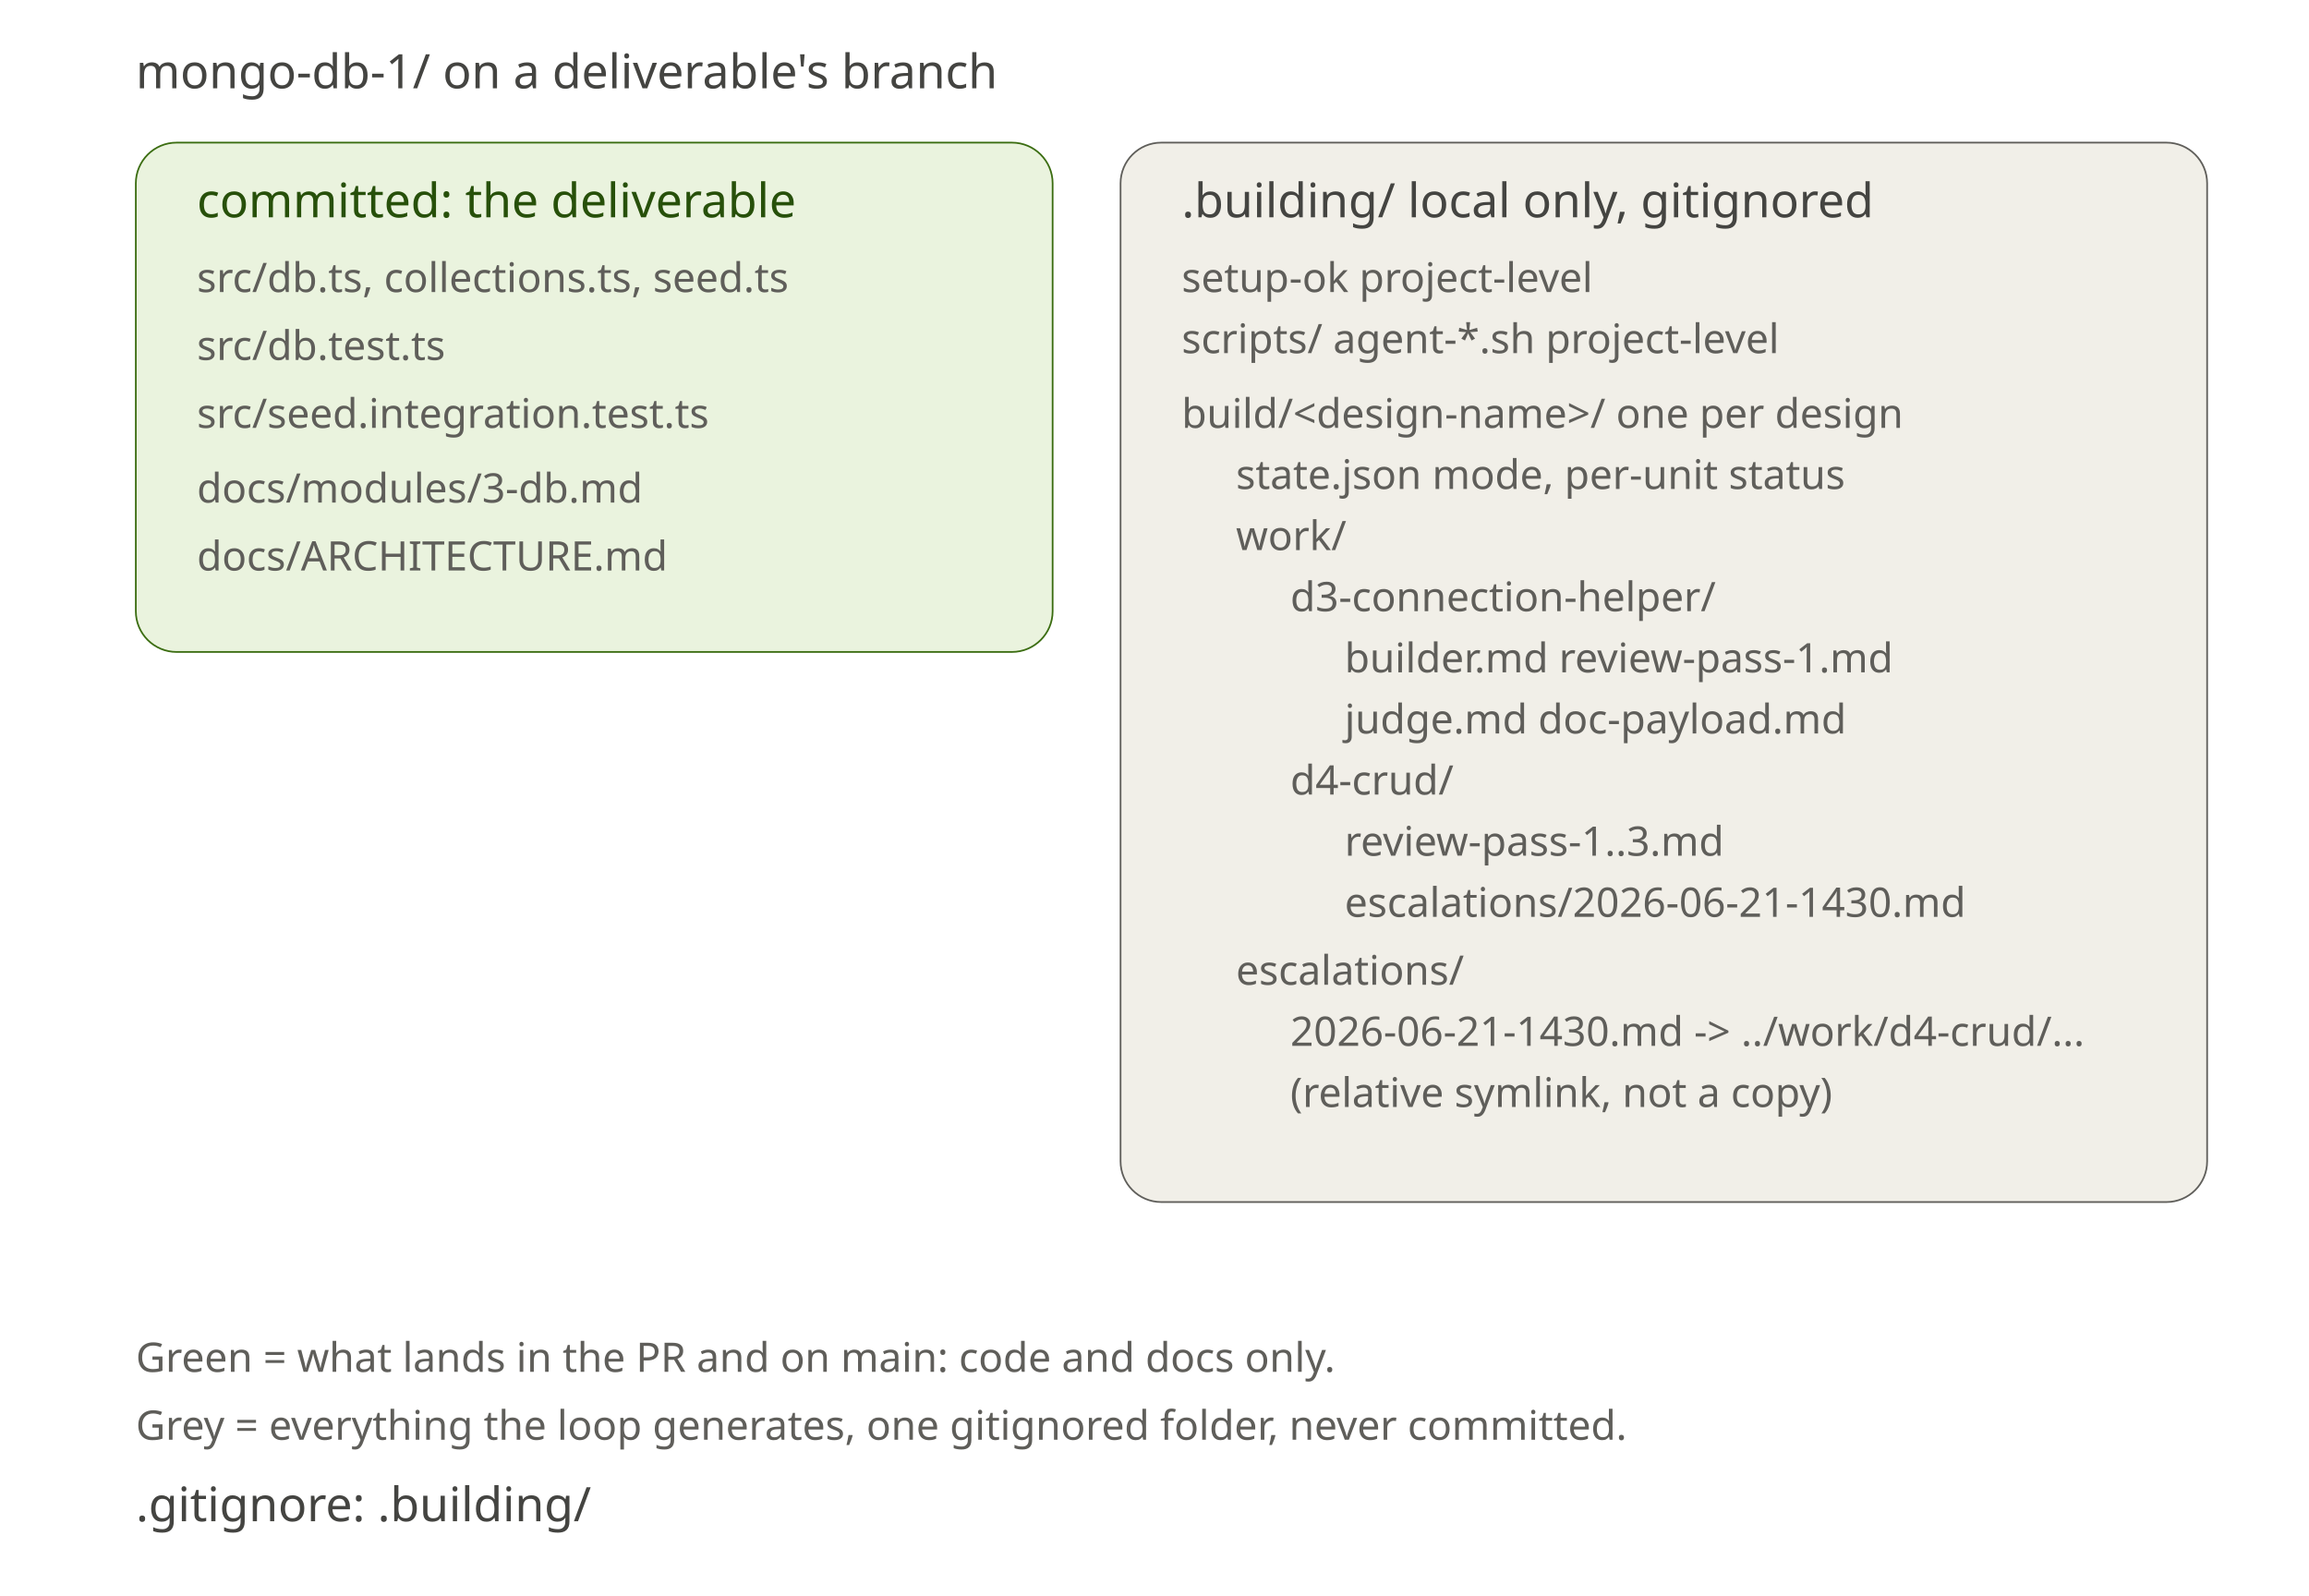
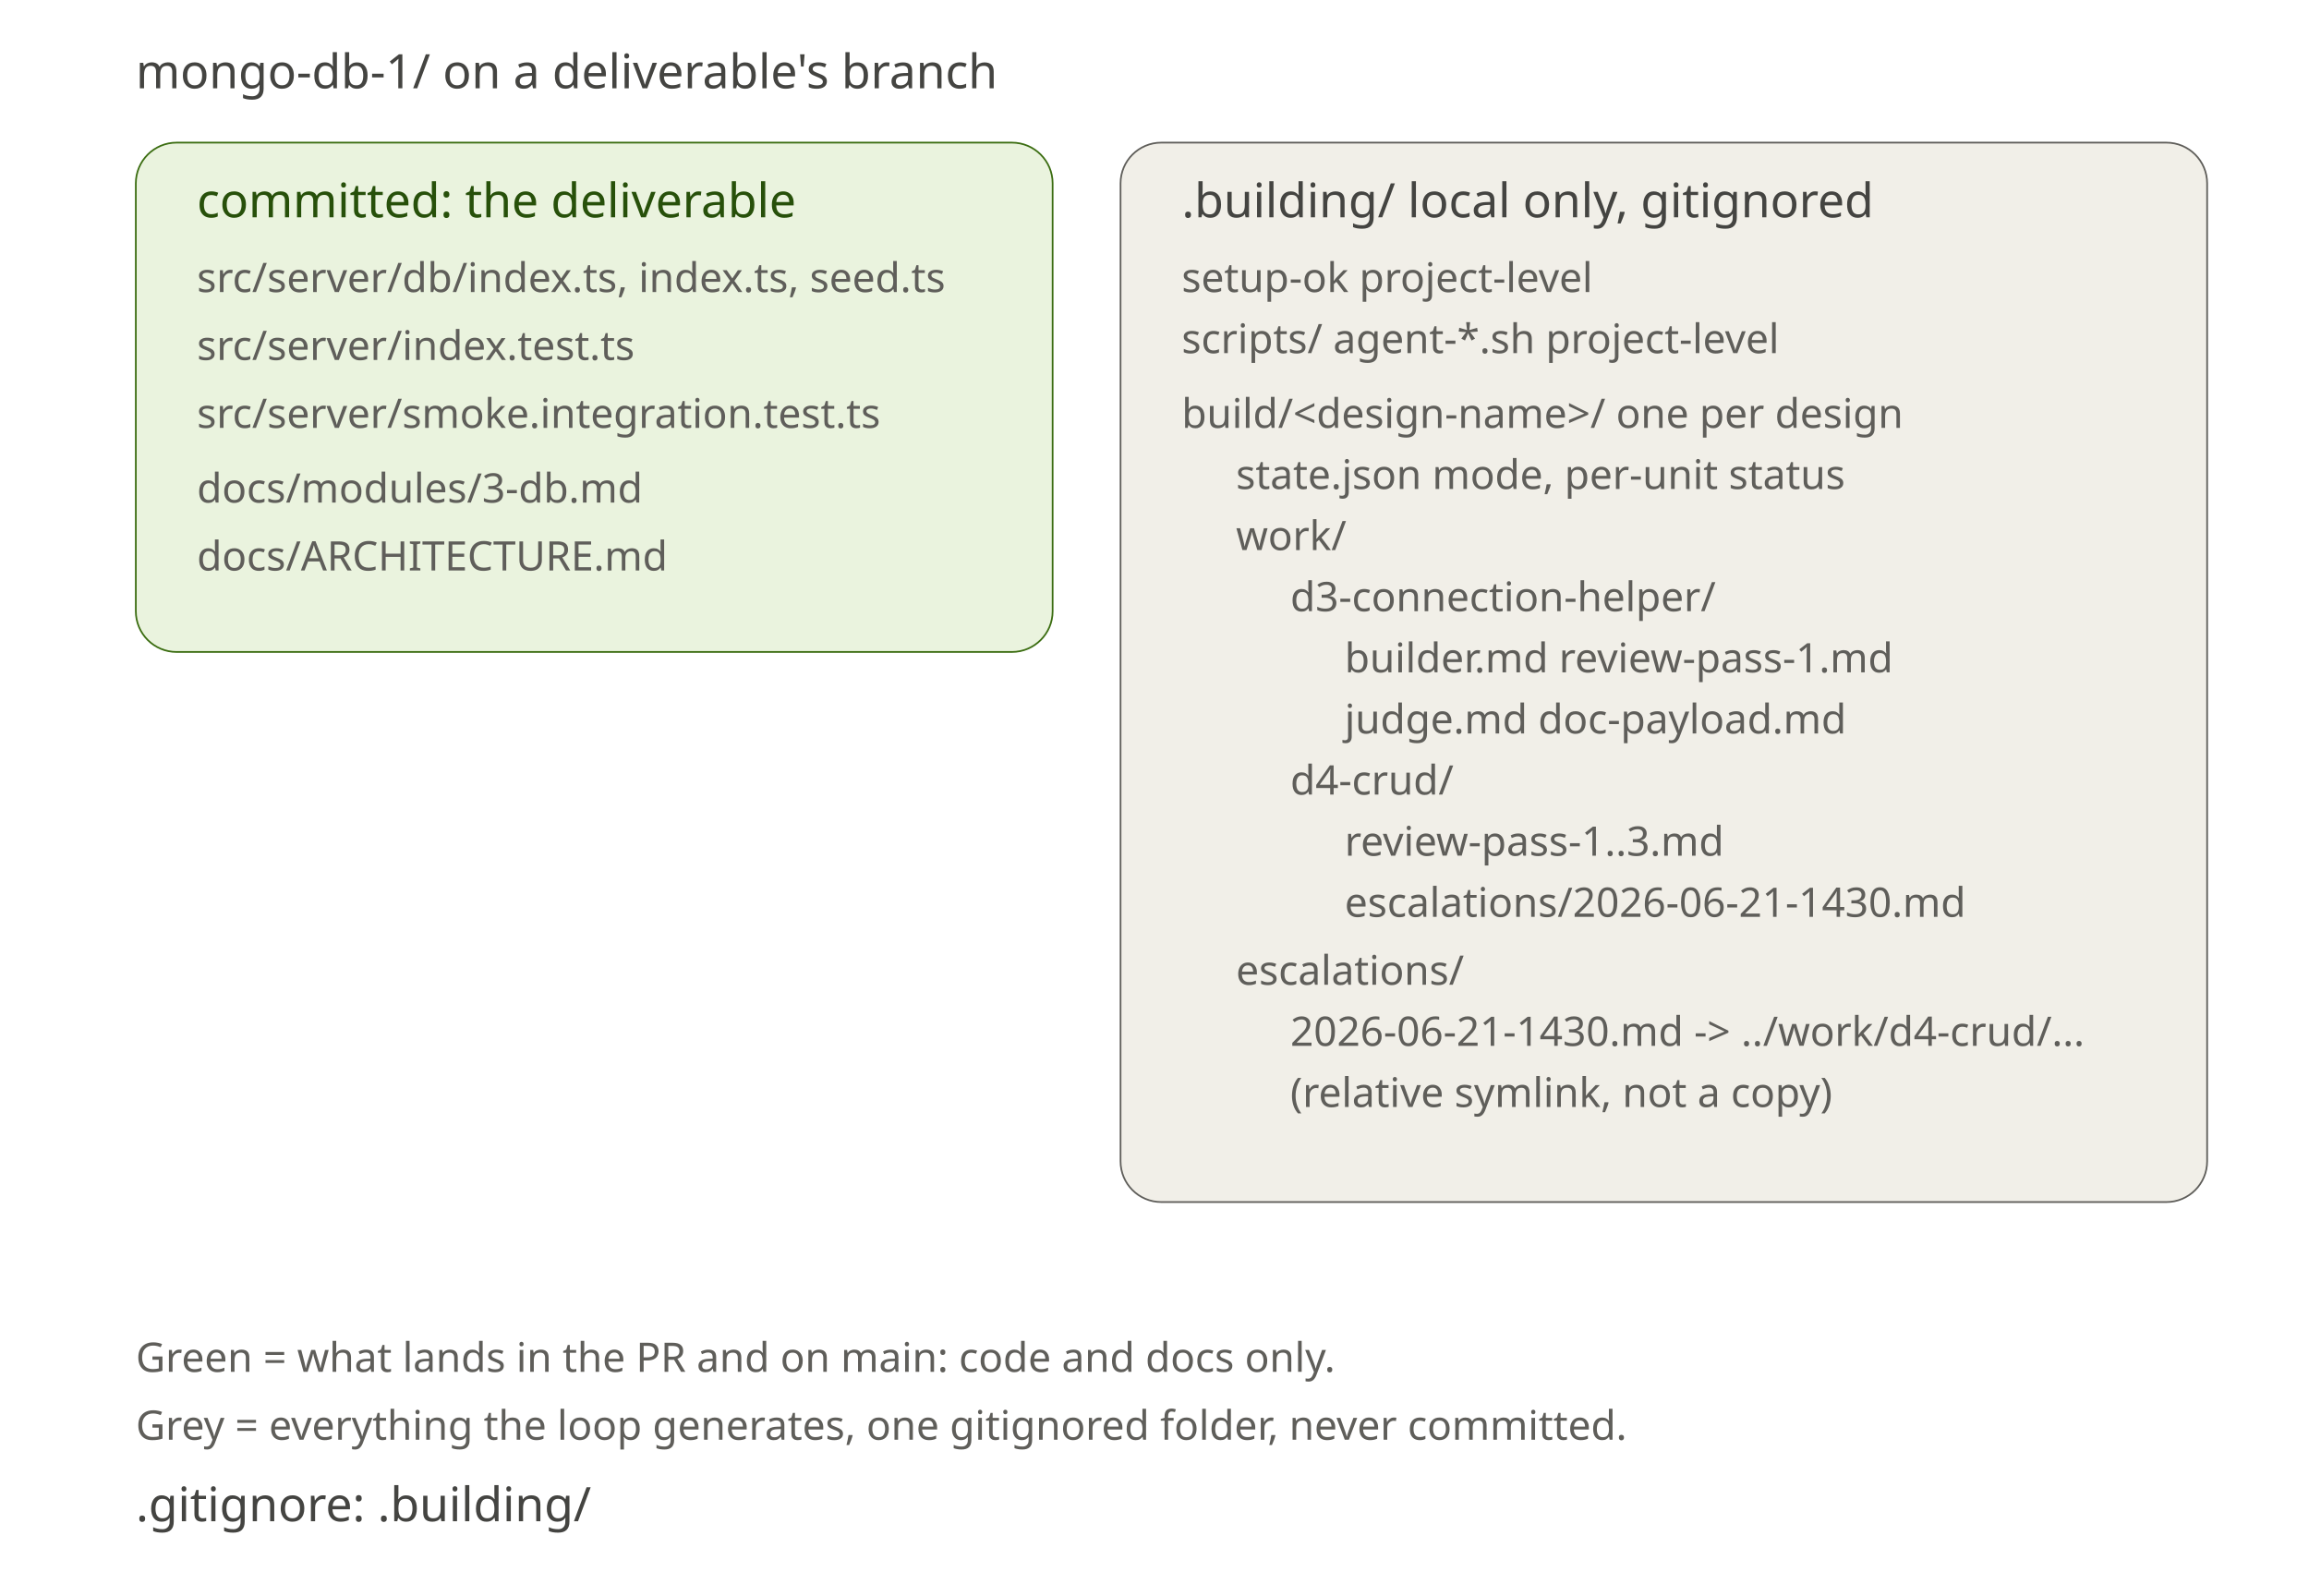
<svg xmlns="http://www.w3.org/2000/svg" width="680" viewBox="0 0 680 470" role="img" font-family="sans-serif">
  <text x="40" y="26" fill="#444441" font-size="14" font-weight="500">mongo-db-1/  on a deliverable's branch</text>
  <rect x="40" y="42" width="270" height="150" rx="12" fill="#EAF3DE" stroke="#3B6D11" stroke-width="0.5" />
  <text x="58" y="64" fill="#27500A" font-size="14" font-weight="500">committed: the deliverable</text>
-   <text x="58" y="86" fill="#5F5E5A" font-size="12">src/db.ts, collections.ts, seed.ts</text>
-   <text x="58" y="106" fill="#5F5E5A" font-size="12">src/db.test.ts</text>
-   <text x="58" y="126" fill="#5F5E5A" font-size="12">src/seed.integration.test.ts</text>
+   <text x="58" y="86" fill="#5F5E5A" font-size="12">src/server/db/index.ts, index.ts, seed.ts</text>
+   <text x="58" y="106" fill="#5F5E5A" font-size="12">src/server/index.test.ts</text>
+   <text x="58" y="126" fill="#5F5E5A" font-size="12">src/server/smoke.integration.test.ts</text>
  <text x="58" y="148" fill="#5F5E5A" font-size="12">docs/modules/3-db.md</text>
  <text x="58" y="168" fill="#5F5E5A" font-size="12">docs/ARCHITECTURE.md</text>
  <rect x="330" y="42" width="320" height="312" rx="12" fill="#F1EFE8" stroke="#5F5E5A" stroke-width="0.5" />
  <text x="348" y="64" fill="#444441" font-size="14" font-weight="500">.building/  local only, gitignored</text>
  <text x="348" y="86" fill="#5F5E5A" font-size="12">setup-ok                  project-level</text>
  <text x="348" y="104" fill="#5F5E5A" font-size="12">scripts/  agent-*.sh      project-level</text>
  <text x="348" y="126" fill="#5F5E5A" font-size="12">build/&lt;design-name&gt;/      one per design</text>
  <text x="364" y="144" fill="#5F5E5A" font-size="12">state.json    mode, per-unit status</text>
  <text x="364" y="162" fill="#5F5E5A" font-size="12">work/</text>
  <text x="380" y="180" fill="#5F5E5A" font-size="12">d3-connection-helper/</text>
  <text x="396" y="198" fill="#5F5E5A" font-size="12">builder.md  review-pass-1.md</text>
  <text x="396" y="216" fill="#5F5E5A" font-size="12">judge.md  doc-payload.md</text>
  <text x="380" y="234" fill="#5F5E5A" font-size="12">d4-crud/</text>
  <text x="396" y="252" fill="#5F5E5A" font-size="12">review-pass-1..3.md</text>
  <text x="396" y="270" fill="#5F5E5A" font-size="12">escalations/2026-06-21-1430.md</text>
  <text x="364" y="290" fill="#5F5E5A" font-size="12">escalations/</text>
  <text x="380" y="308" fill="#5F5E5A" font-size="12">2026-06-21-1430.md  -&gt;  ../work/d4-crud/...</text>
  <text x="380" y="326" fill="#5F5E5A" font-size="12">(relative symlink, not a copy)</text>
  <text x="40" y="404" fill="#5F5E5A" font-size="12">Green = what lands in the PR and on main: code and docs only.</text>
  <text x="40" y="424" fill="#5F5E5A" font-size="12">Grey = everything the loop generates, one gitignored folder, never committed.</text>
  <text x="40" y="448" fill="#444441" font-size="14" font-weight="500">.gitignore:  .building/</text>
</svg>
